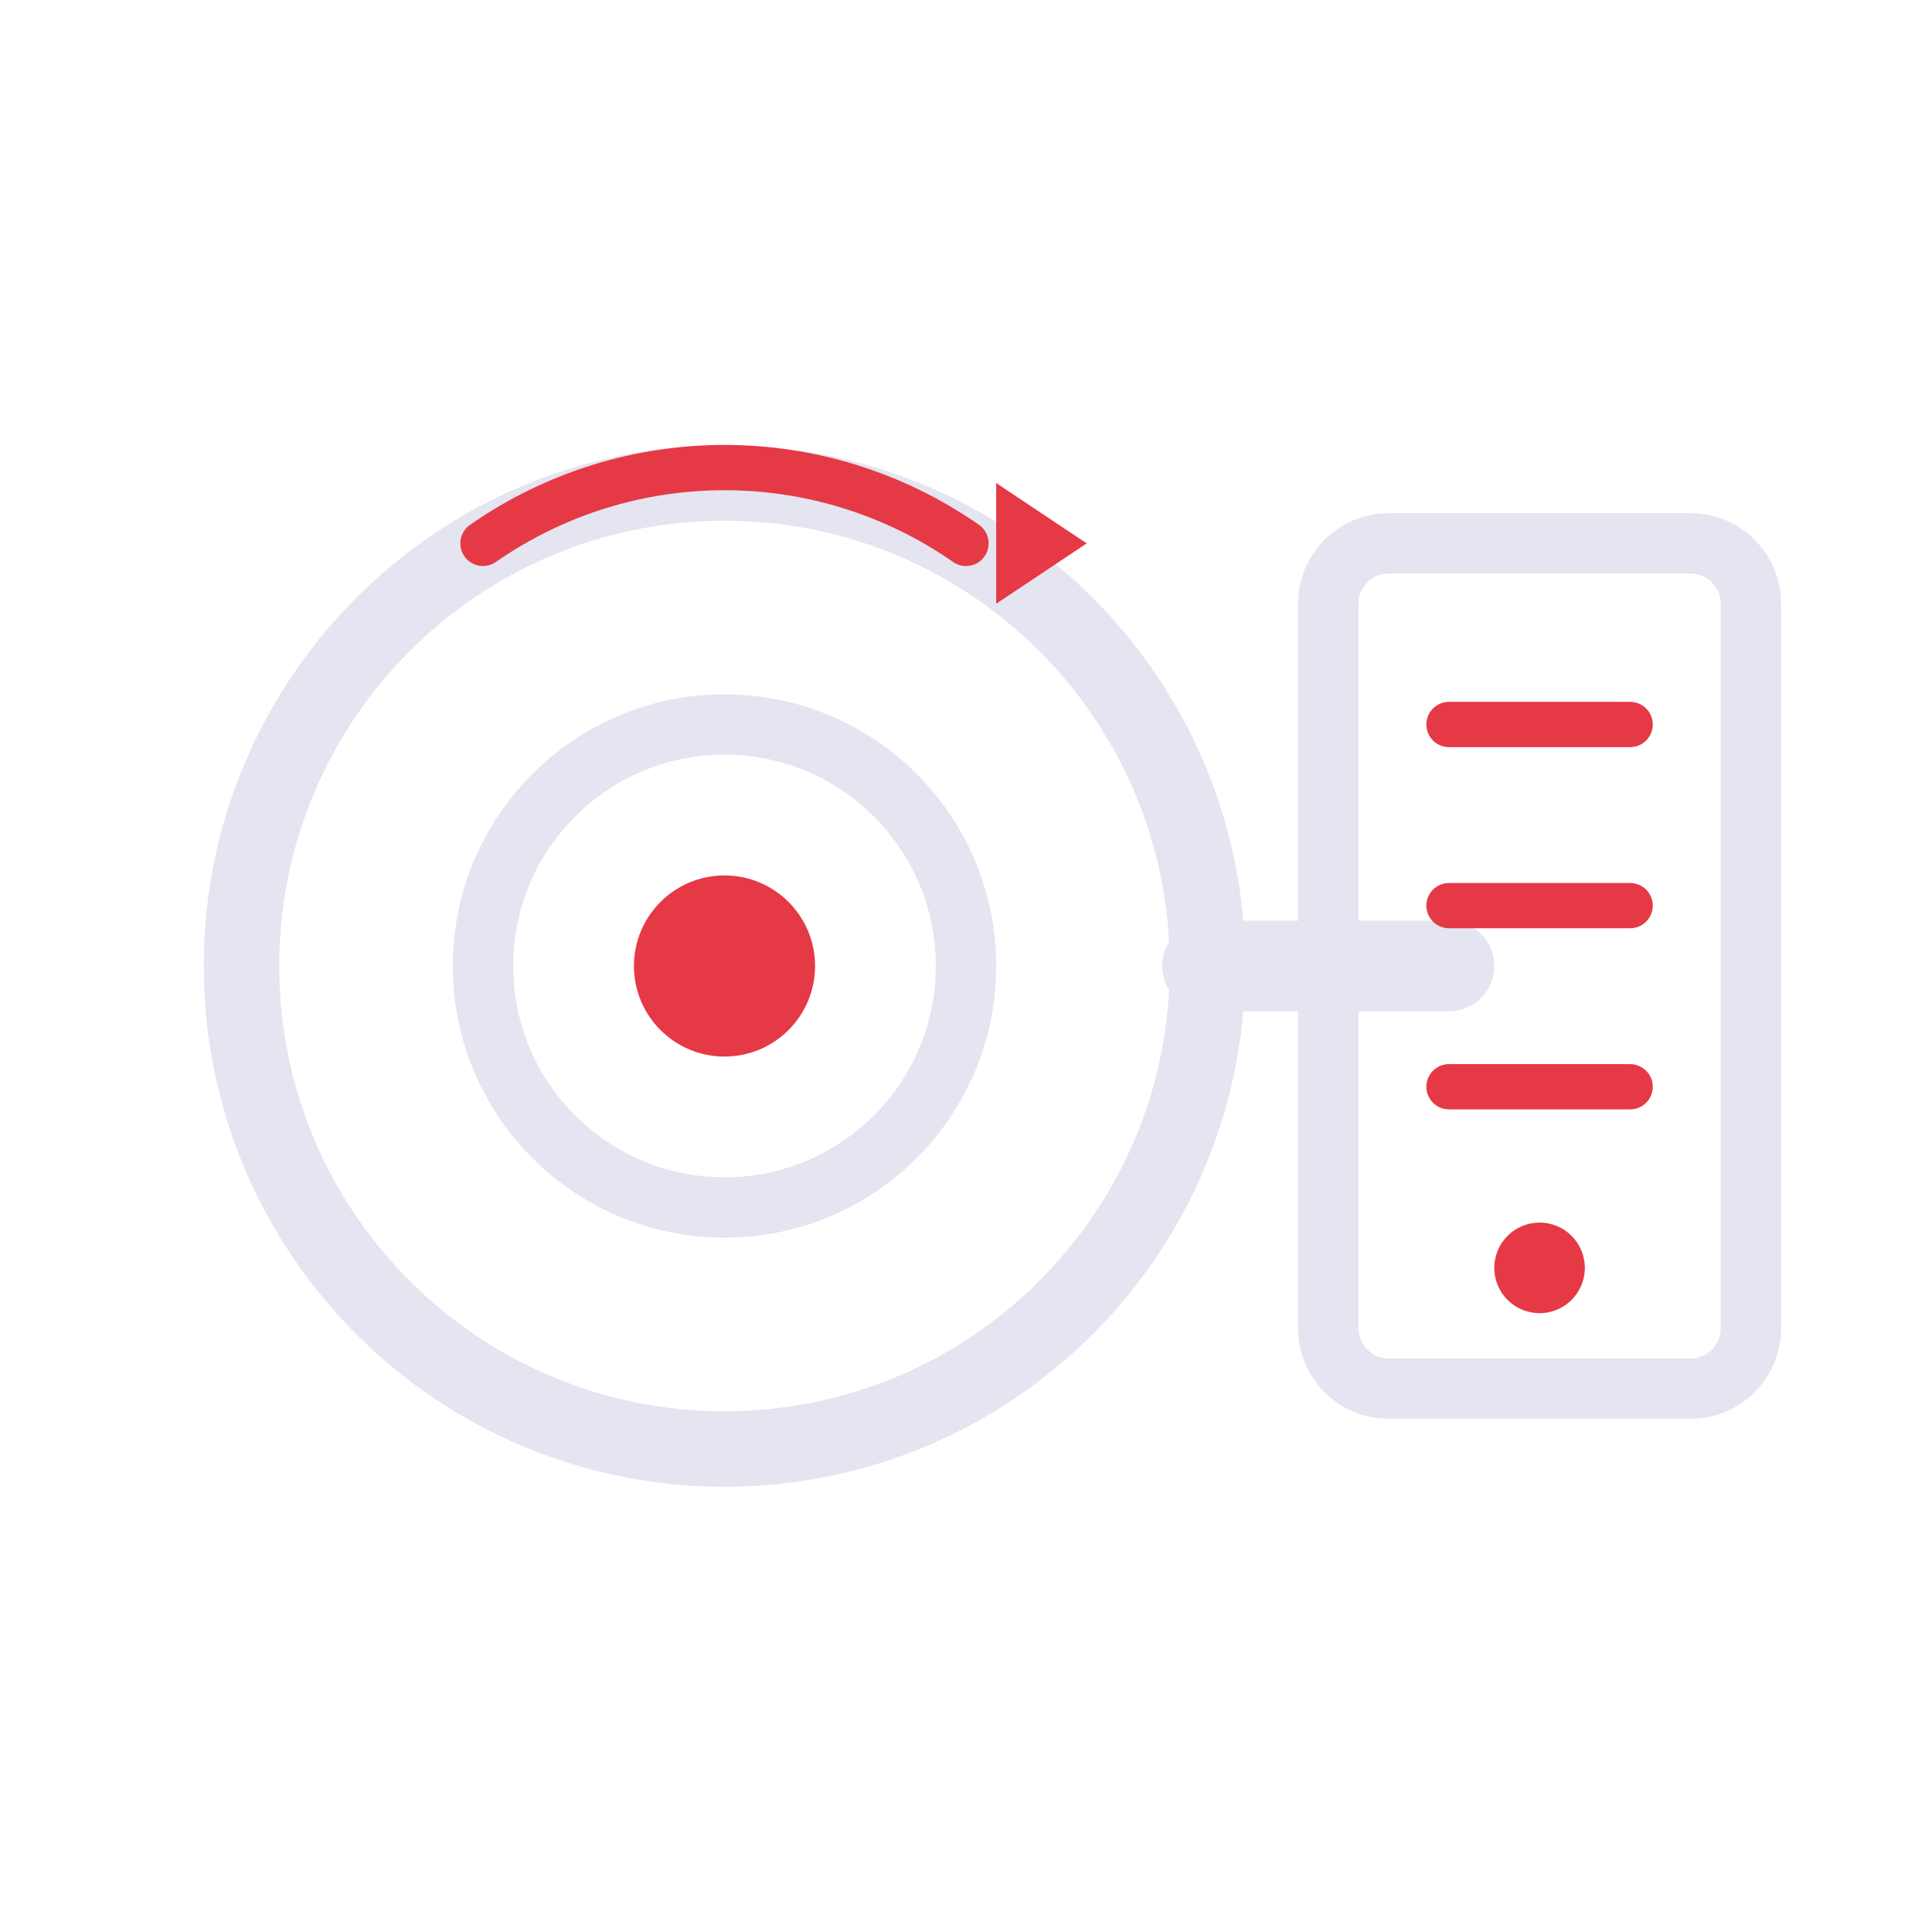
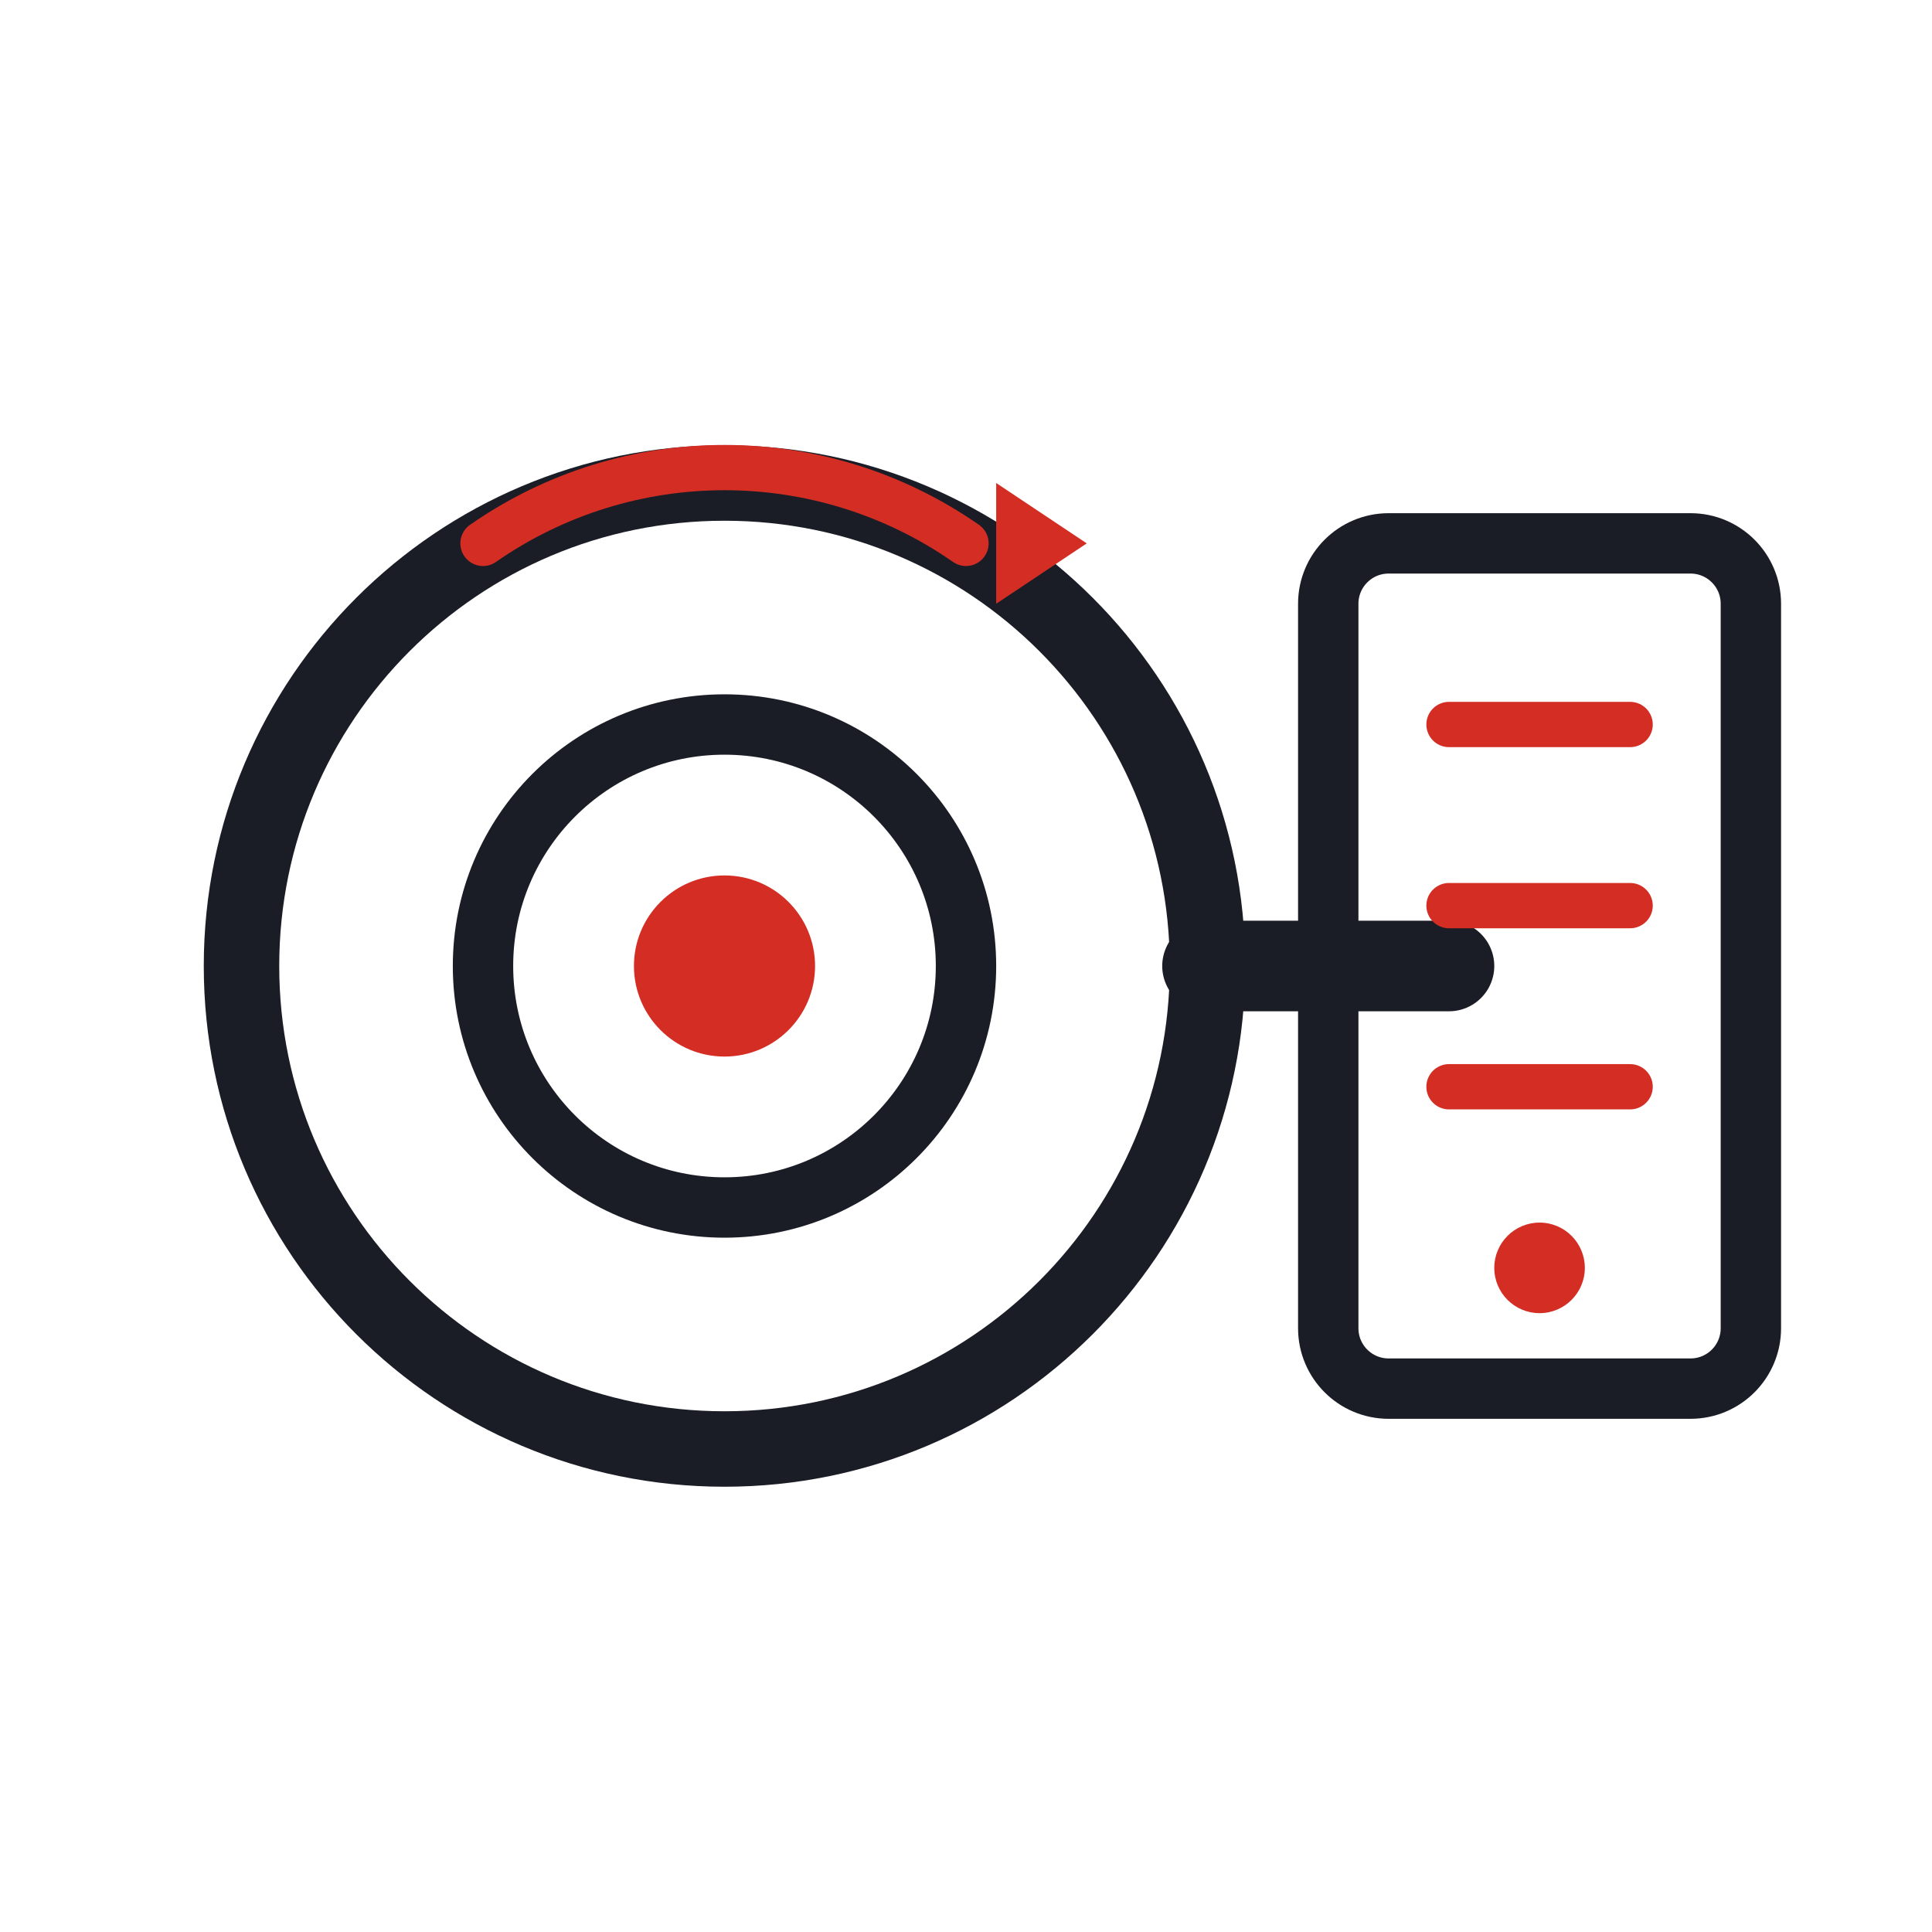
<svg xmlns="http://www.w3.org/2000/svg" viewBox="0 0 64 64" fill="none">
-   <circle cx="24" cy="32" r="16" stroke="#e4e5f0" stroke-width="2.5" />
-   <circle cx="24" cy="32" r="8" stroke="#e4e5f0" stroke-width="2" />
-   <circle cx="24" cy="32" r="3" fill="#e63946" />
-   <line x1="40" y1="32" x2="48" y2="32" stroke="#e4e5f0" stroke-width="3" stroke-linecap="round" />
-   <rect x="44" y="18" width="14" height="28" rx="2" stroke="#e4e5f0" stroke-width="2" />
-   <line x1="48" y1="24" x2="54" y2="24" stroke="#e63946" stroke-width="1.5" stroke-linecap="round" />
-   <line x1="48" y1="30" x2="54" y2="30" stroke="#e63946" stroke-width="1.5" stroke-linecap="round" />
-   <line x1="48" y1="36" x2="54" y2="36" stroke="#e63946" stroke-width="1.5" stroke-linecap="round" />
-   <circle cx="51" cy="42" r="1.5" fill="#e63946" />
-   <path d="M16 18 A14 14 0 0 1 32 18" stroke="#e63946" stroke-width="1.5" stroke-linecap="round" fill="none" />
-   <polygon points="33,16 33,20 36,18" fill="#e63946" />
+   <circle cx="24" cy="32" r="16" stroke="#1a1d26" stroke-width="2.5" />
+   <circle cx="24" cy="32" r="8" stroke="#1a1d26" stroke-width="2" />
+   <circle cx="24" cy="32" r="3" fill="#d42e24" />
+   <line x1="40" y1="32" x2="48" y2="32" stroke="#1a1d26" stroke-width="3" stroke-linecap="round" />
+   <rect x="44" y="18" width="14" height="28" rx="2" stroke="#1a1d26" stroke-width="2" />
+   <line x1="48" y1="24" x2="54" y2="24" stroke="#d42e24" stroke-width="1.5" stroke-linecap="round" />
+   <line x1="48" y1="30" x2="54" y2="30" stroke="#d42e24" stroke-width="1.5" stroke-linecap="round" />
+   <line x1="48" y1="36" x2="54" y2="36" stroke="#d42e24" stroke-width="1.5" stroke-linecap="round" />
+   <circle cx="51" cy="42" r="1.5" fill="#d42e24" />
+   <path d="M16 18 A14 14 0 0 1 32 18" stroke="#d42e24" stroke-width="1.5" stroke-linecap="round" fill="none" />
+   <polygon points="33,16 33,20 36,18" fill="#d42e24" />
</svg>
